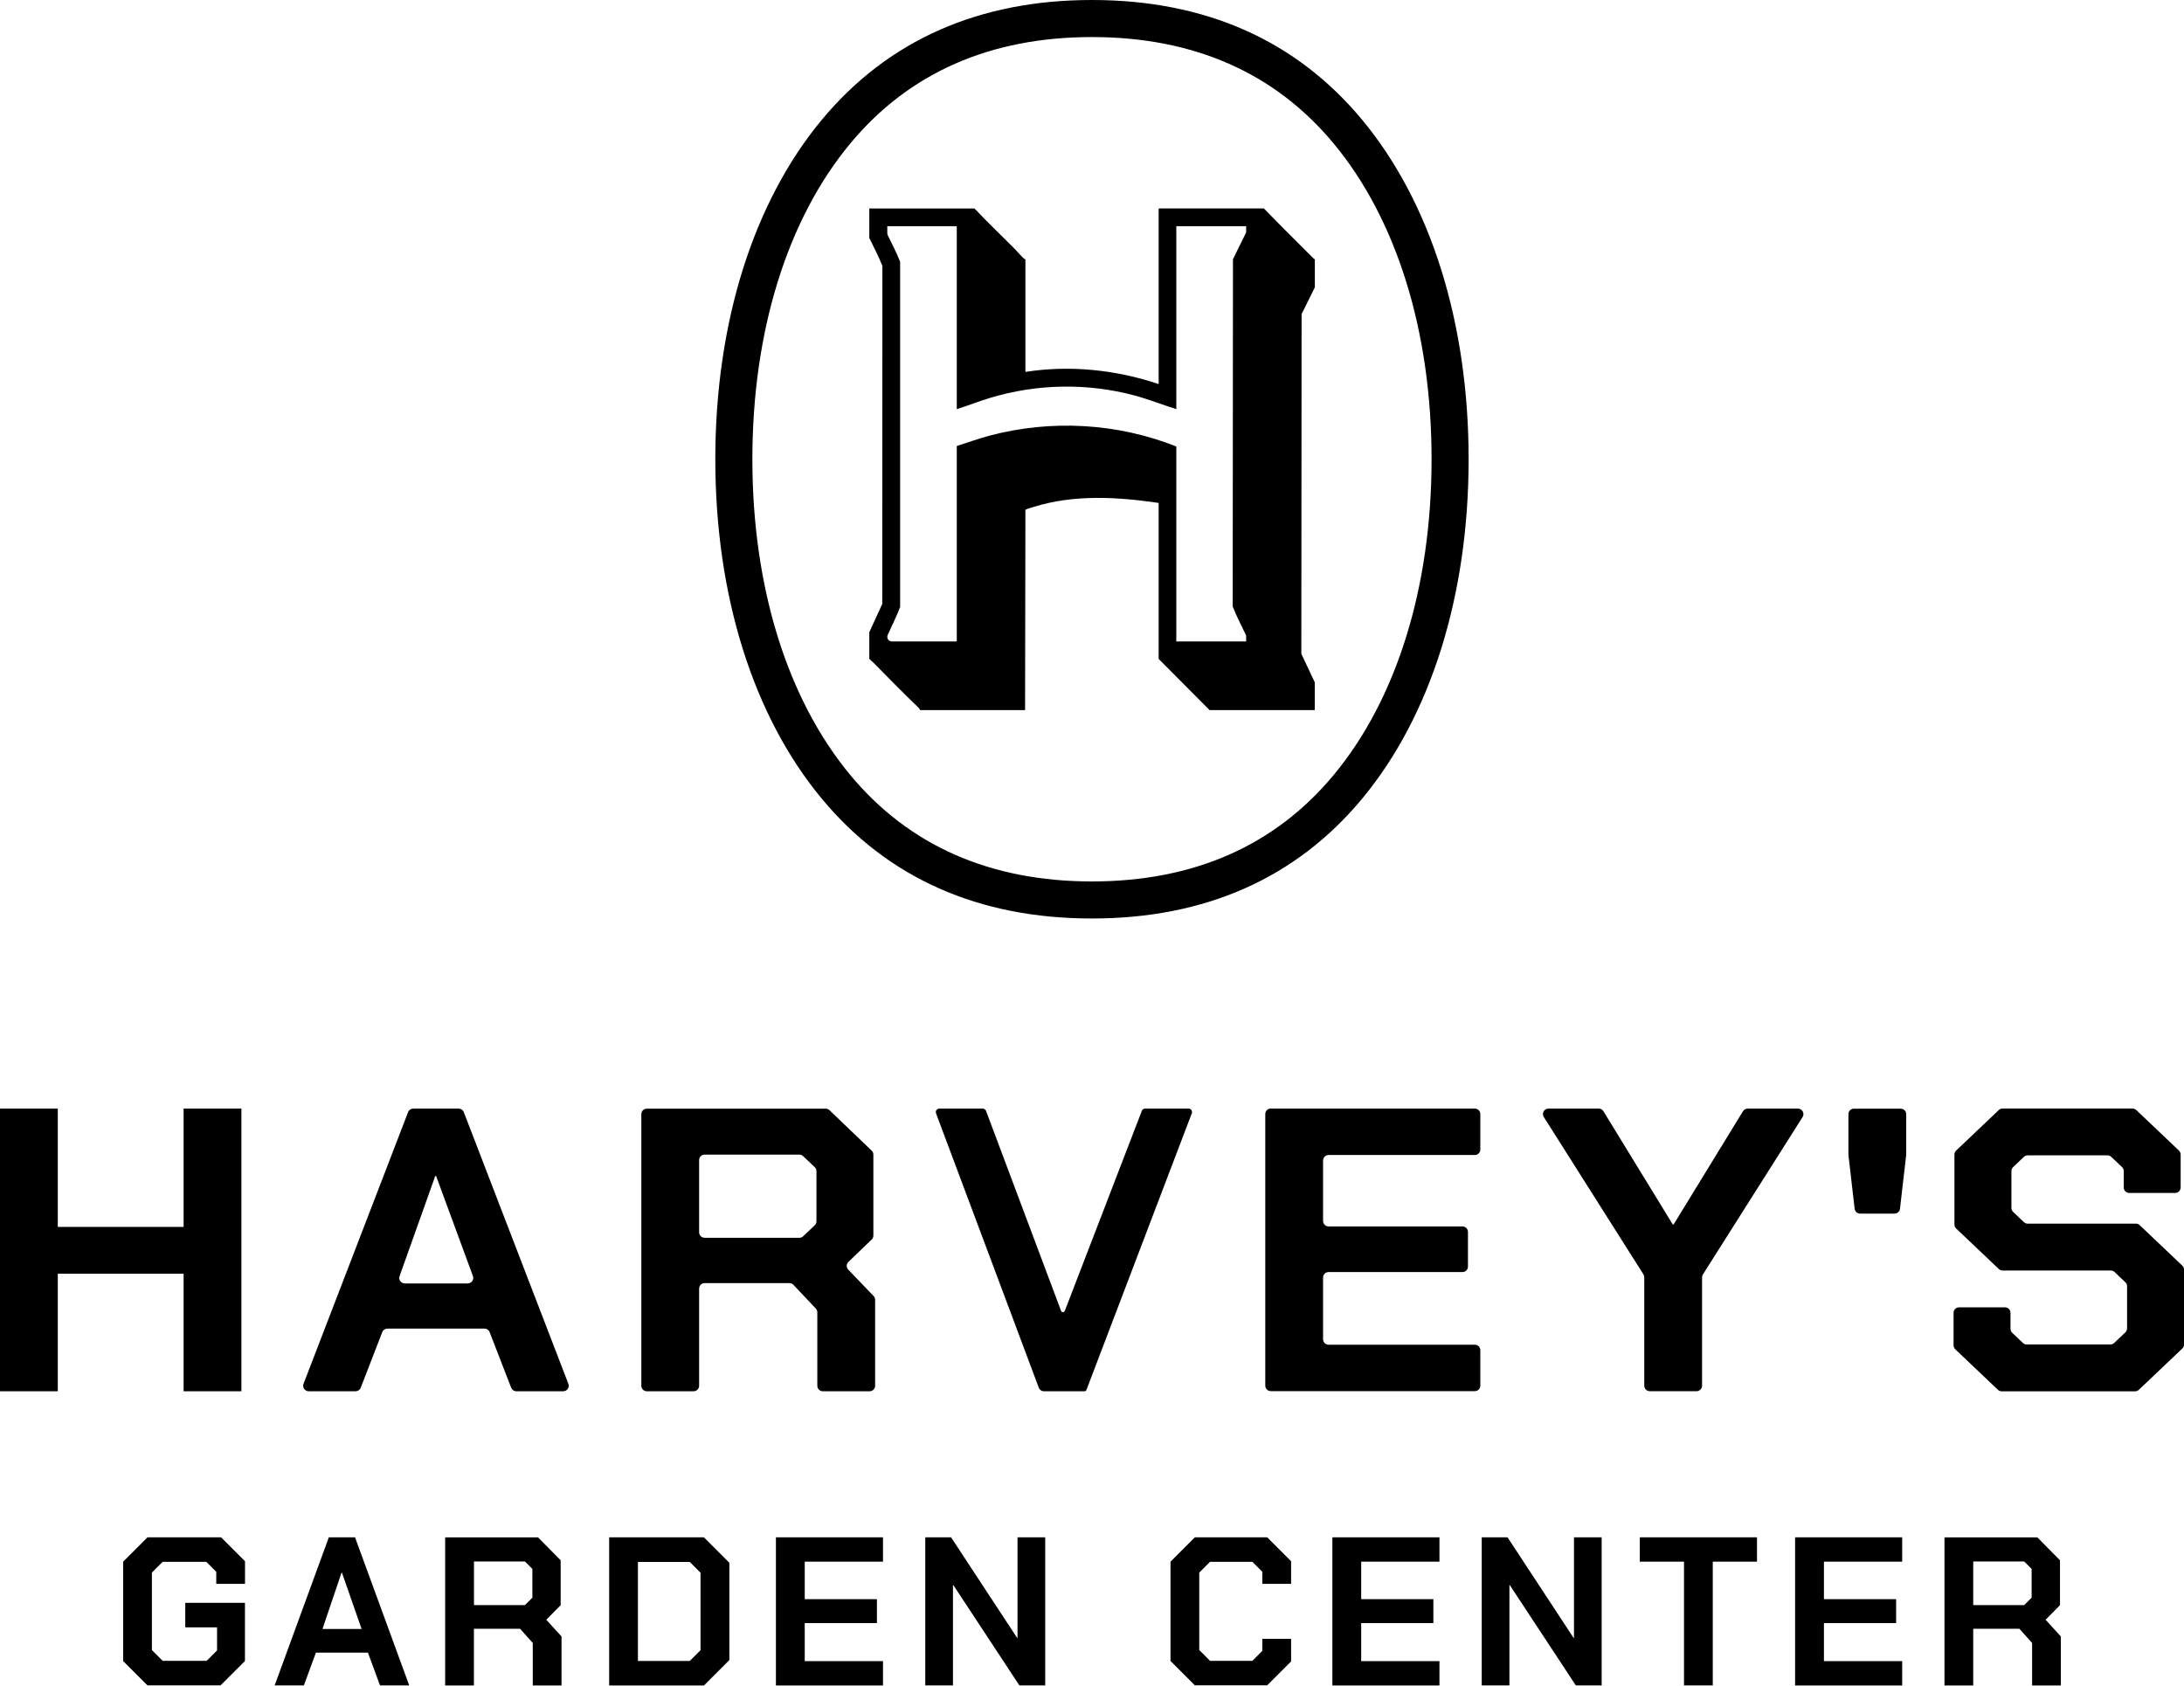
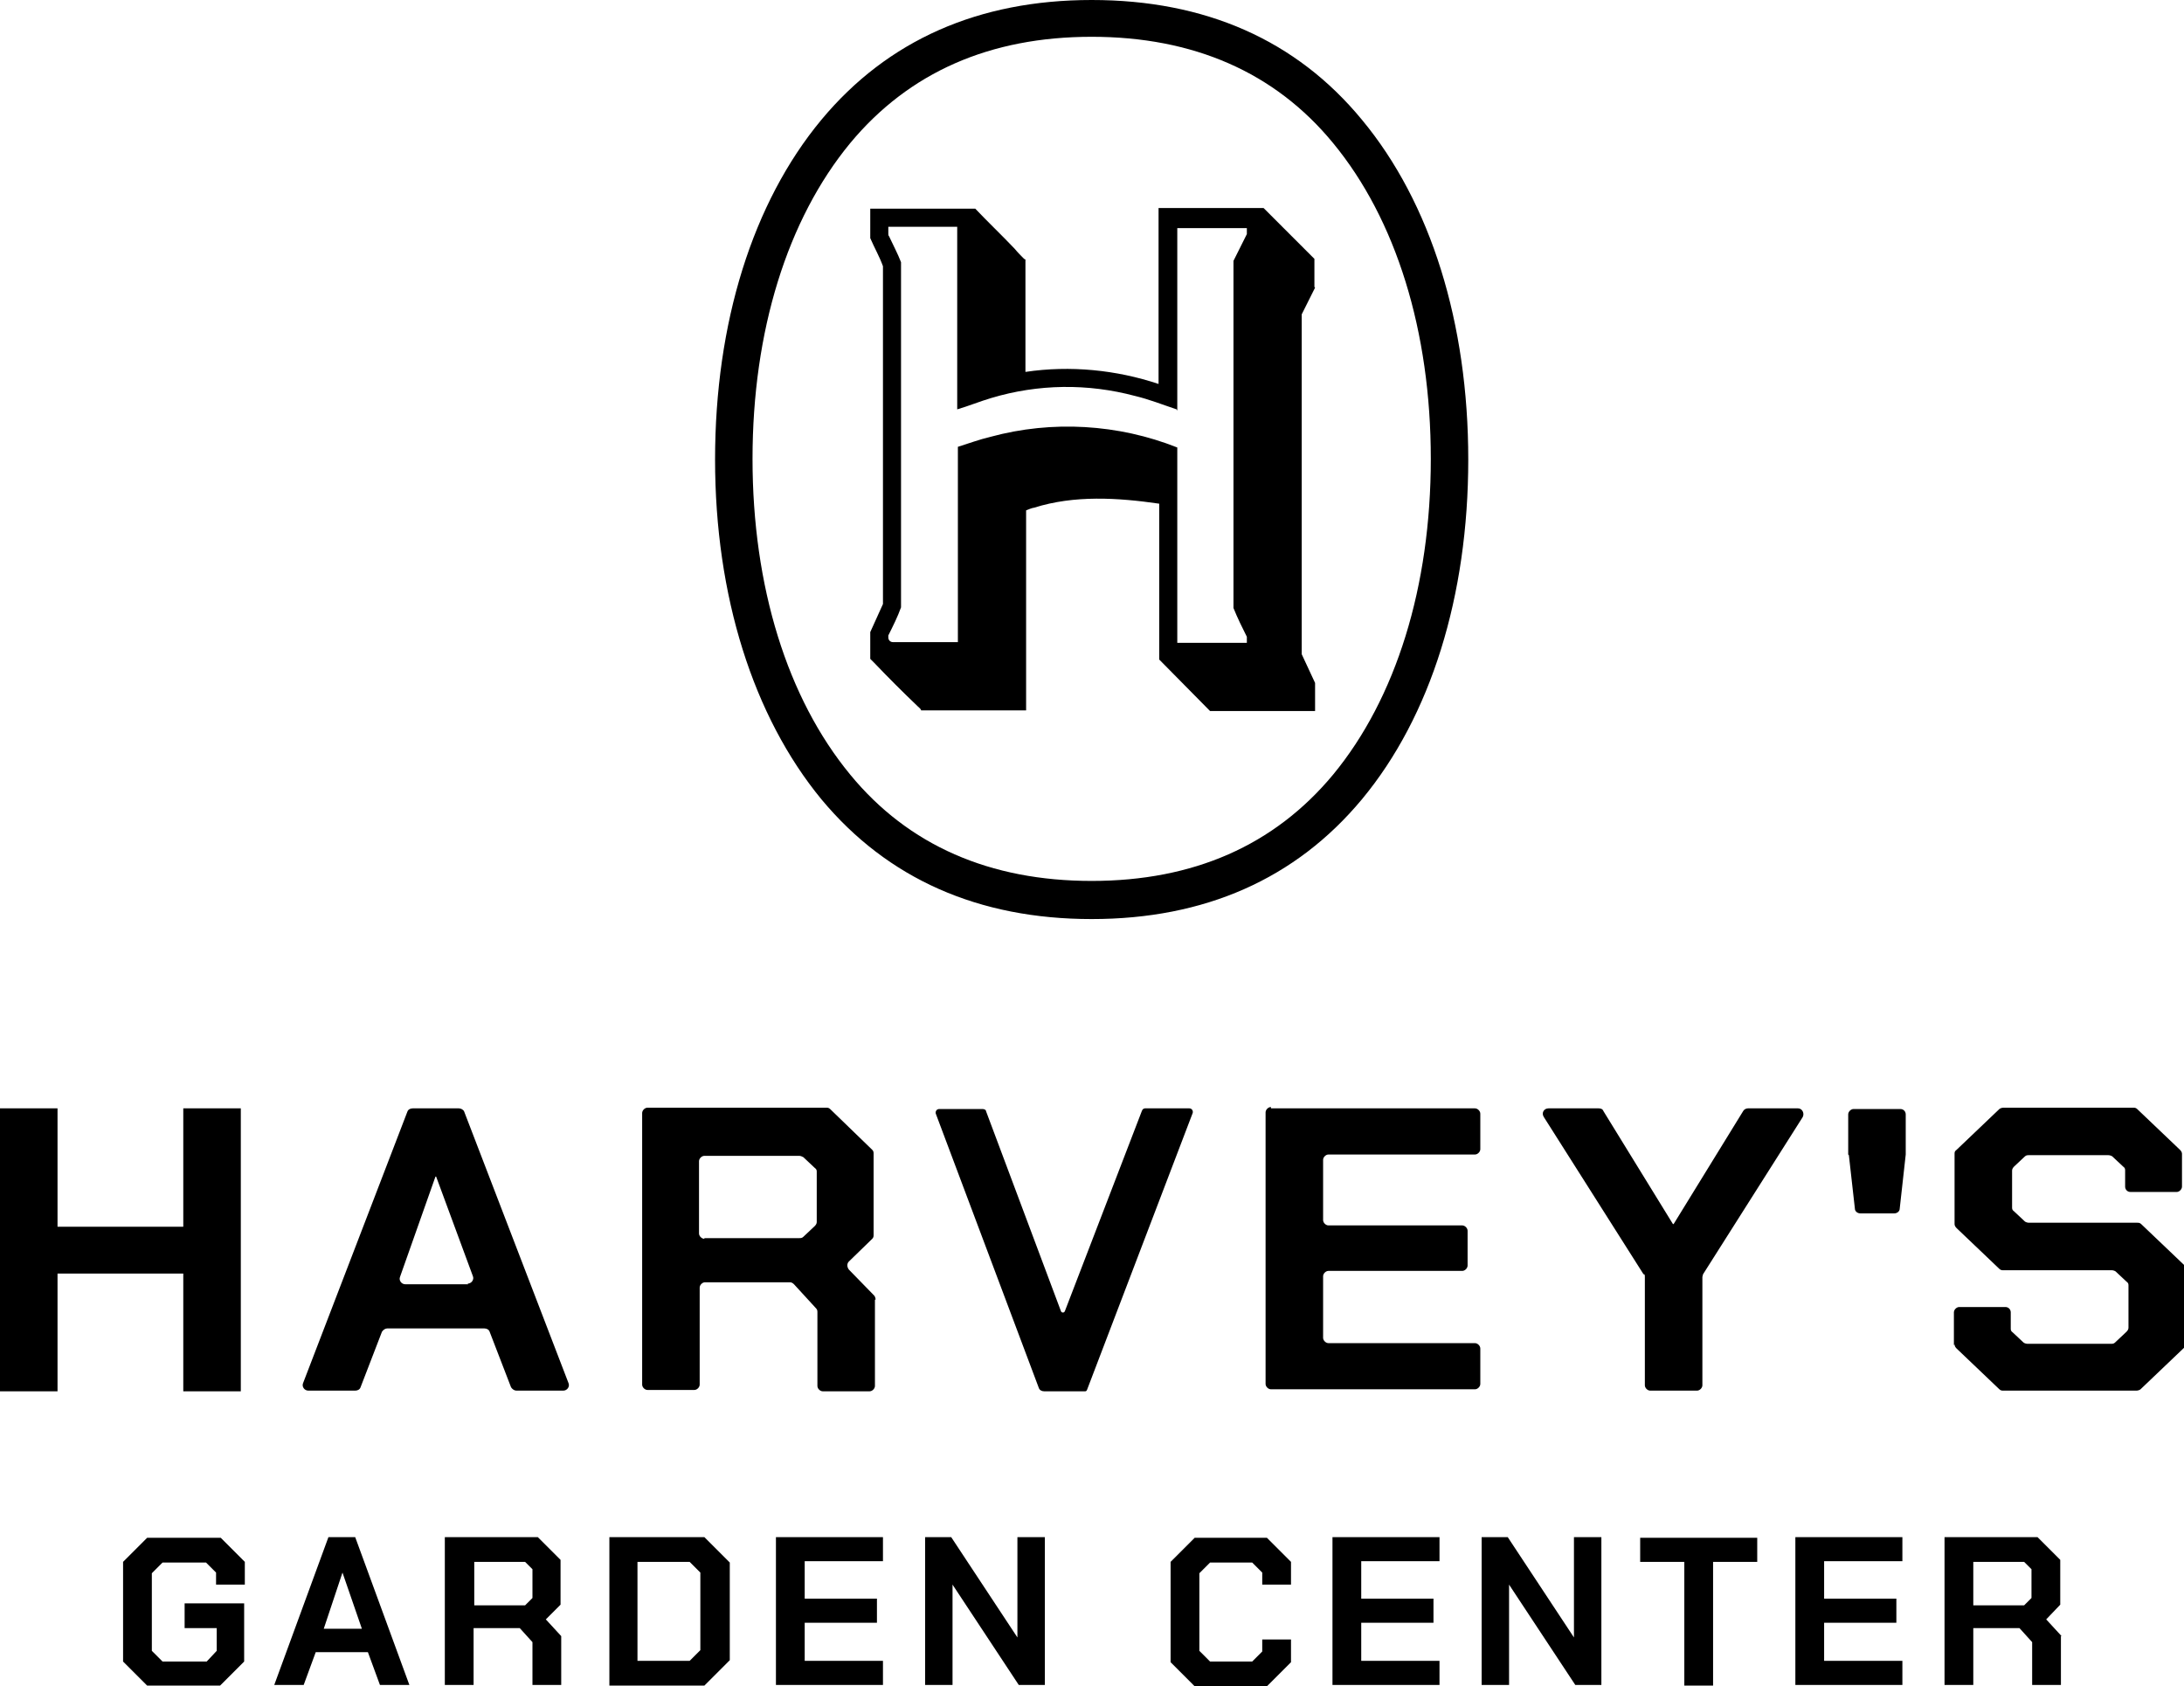
- <svg xmlns="http://www.w3.org/2000/svg" id="Layer_2" data-name="Layer 2" viewBox="0 0 326.51 251.99">
-   <defs>
-   </defs>
-   <g id="Layer_1-2" data-name="Layer 1">
-     <path class="cls-1" d="M0,165.74h8.64v17.69h18.81v-17.69h8.64v42.26h-8.64v-17.57H8.64v17.57H0v-42.26ZM61.82,165.74h6.75c.34,0,.65.21.77.53l15.63,40.61c.21.54-.19,1.12-.77,1.12h-7.01c-.34,0-.64-.21-.77-.53l-3.22-8.31c-.12-.32-.43-.53-.77-.53h-14.51c-.34,0-.64.21-.77.53l-3.22,8.31c-.12.32-.43.53-.77.53h-7.01c-.58,0-.98-.58-.77-1.12l15.63-40.61c.12-.32.43-.53.77-.53ZM69.93,191.88c.57,0,.97-.57.77-1.11l-5.5-14.95h-.13l-5.33,14.96c-.19.54.21,1.1.78,1.1h9.41ZM130.83,194.33v12.85c0,.45-.37.82-.82.82h-7c-.45,0-.82-.37-.82-.82v-10.98c0-.21-.08-.41-.22-.56l-3.35-3.55c-.16-.16-.37-.26-.6-.26h-12.68c-.45,0-.82.37-.82.82v14.53c0,.45-.37.82-.82.82h-7c-.45,0-.82-.37-.82-.82v-40.61c0-.45.37-.82.82-.82h26.74c.21,0,.42.08.57.23l6.31,6.05c.16.16.25.37.25.59v12.1c0,.22-.09.44-.25.59l-3.48,3.35c-.33.31-.34.83-.02,1.16l3.78,3.94c.15.15.23.36.23.57ZM105.34,185.06h14.16c.21,0,.41-.08.57-.23l1.73-1.64c.16-.16.26-.37.26-.6v-7.5c0-.23-.09-.44-.26-.6l-1.73-1.64c-.15-.15-.36-.23-.57-.23h-14.16c-.45,0-.82.37-.82.82v10.79c0,.45.37.82.82.82ZM177.69,165.74h-6.5c-.22,0-.42.14-.49.35l-11.51,29.89c-.1.26-.47.26-.56,0l-11.22-29.9c-.08-.2-.27-.34-.49-.34h-6.49c-.36,0-.62.36-.49.71l15.36,41.02c.12.32.43.53.77.53h6.07c.12,0,.24-.08.28-.19l15.76-41.38c.12-.34-.14-.69-.49-.69ZM189.98,165.74h30.51c.45,0,.82.37.82.82v5.3c0,.45-.37.82-.82.82h-21.87c-.45,0-.82.37-.82.82v9.04c0,.45.37.82.82.82h20.02c.45,0,.82.37.82.82v5.18c0,.45-.37.82-.82.82h-20.02c-.45,0-.82.37-.82.82v9.22c0,.45.37.82.82.82h21.87c.45,0,.82.37.82.82v5.3c0,.45-.37.82-.82.82h-30.51c-.45,0-.82-.37-.82-.82v-40.61c0-.45.37-.82.82-.82ZM245.7,190.53l-14.9-23.53c-.35-.55.05-1.26.7-1.26h7.51c.29,0,.55.15.7.39l10.37,16.93h.13l10.37-16.93c.15-.24.42-.39.7-.39h7.51c.65,0,1.04.72.7,1.26l-14.9,23.53c-.08.13-.13.28-.13.44v16.2c0,.45-.37.82-.82.82h-7c-.45,0-.82-.37-.82-.82v-16.2c0-.16-.04-.31-.13-.44ZM276.34,172.58v-6.01c0-.45.37-.82.82-.82h7c.45,0,.82.37.82.82v6.01s0,.06,0,.09l-.93,8.04c-.05.42-.4.73-.82.73h-5.14c-.42,0-.77-.31-.82-.73l-.93-8.04s0-.06,0-.09ZM292.06,201.13v-4.86c0-.45.37-.82.82-.82h6.87c.45,0,.82.37.82.82v2.39c0,.23.09.44.26.6l1.6,1.52c.15.15.36.23.57.23h12.5c.21,0,.41-.08.57-.23l1.67-1.58c.16-.16.26-.37.26-.6v-6.3c0-.23-.09-.44-.26-.6l-1.6-1.52c-.15-.15-.36-.23-.57-.23h-16.18c-.21,0-.41-.08-.57-.23l-6.37-6.05c-.16-.16-.26-.37-.26-.6v-10.46c0-.23.09-.44.26-.6l6.37-6.05c.15-.15.36-.23.57-.23h19.42c.21,0,.41.08.57.23l6.37,6.05c.16.16.26.37.26.6v4.92c0,.45-.37.82-.82.82h-6.87c-.45,0-.82-.37-.82-.82v-2.45c0-.23-.09-.44-.26-.6l-1.6-1.52c-.15-.15-.36-.23-.57-.23h-11.93c-.21,0-.41.08-.57.23l-1.6,1.52c-.16.16-.26.37-.26.6v5.51c0,.23.09.44.26.6l1.6,1.52c.15.15.36.23.57.23h16.18c.21,0,.41.08.57.23l6.37,6.05c.16.16.26.37.26.6v11.19c0,.23-.09.44-.26.6l-6.5,6.17c-.15.15-.36.23-.57.23h-19.93c-.21,0-.41-.08-.57-.23l-6.37-6.05c-.16-.16-.26-.37-.26-.6ZM163.25,5.54c15.21,0,27.36,5.35,36.13,15.91,9.44,11.37,14.64,28.13,14.64,47.21s-5.2,35.85-14.64,47.21c-8.77,10.56-20.92,15.91-36.13,15.91s-27.36-5.35-36.13-15.91c-9.44-11.37-14.64-28.13-14.64-47.21s5.2-35.85,14.64-47.21c8.77-10.56,20.92-15.91,36.13-15.91M163.25,0c-16.93,0-30.52,6.03-40.39,17.91-10.26,12.36-15.92,30.38-15.92,50.75s5.65,38.39,15.92,50.75c9.87,11.89,23.46,17.91,40.39,17.91s30.52-6.03,40.39-17.91c10.26-12.36,15.92-30.38,15.92-50.75s-5.65-38.39-15.92-50.75C193.78,6.03,180.19,0,163.25,0h0ZM196.56,42.98l-1.97,3.98-.04,50.79,2.01,4.26v4.15h-15.73s-7.61-7.65-7.61-7.65v-23.32s0,0,0,0c-6.21-.91-12.69-1.29-18.68.6-.25.08-.99.28-1.17.38-.03.02-.06.03-.07.07l-.05,29.92h-15.68c-.09-.21-.29-.4-.46-.56-2.2-2.13-4.37-4.31-6.5-6.5-.09-.09-.65-.56-.65-.62v-3.96s1.94-4.23,1.94-4.23l.02-50.53c-.56-1.43-1.3-2.8-1.96-4.19v-4.4h15.73c1.91,2.03,3.97,3.98,5.94,5.97.45.46.98,1.08,1.44,1.52.03.03.23.11.23.12v16.82c6.66-1.04,13.56-.32,19.92,1.82v-26.26s15.73,0,15.73,0c2.35,2.43,4.78,4.83,7.18,7.23.13.13.28.3.44.38v4.19ZM175.86,61.17s0,0,0,0c-2.08-.66-4.12-1.47-6.23-2.04-7.06-1.89-14.53-1.76-21.53.33-1.71.51-3.36,1.18-5.06,1.71v-27.28s-.07-.07-.07-.07h-10.32s0,.98,0,.98c0,.15.03.29.1.43.62,1.29,1.3,2.56,1.82,3.9v51.61c-.53,1.43-1.24,2.8-1.86,4.19-.04.09-.06.19-.06.28h0c0,.38.31.69.69.69h9.63s.07-.07.07-.07v-29.15c1.62-.51,3.22-1.1,4.87-1.54,9.22-2.45,19.1-1.9,27.95,1.61v29.15s10.44,0,10.44,0v-.89c-.68-1.44-1.43-2.85-2.01-4.33l.04-51.93,1.97-4v-.93s-10.44,0-10.44,0v27.35ZM18.41,248.35v-14.87l3.64-3.64h11.01l3.57,3.57v3.38h-4.3v-1.8l-1.49-1.49h-6.52l-1.61,1.61v11.58l1.61,1.61h6.58l1.55-1.55v-3.45h-4.75v-3.67h8.92v8.7l-3.64,3.64h-10.94l-3.64-3.64ZM49.16,229.84h3.92l8.1,22.14h-4.37l-1.8-4.9h-7.78l-1.8,4.9h-4.37l8.1-22.14ZM54.06,243.54l-2.94-8.42h-.06l-2.85,8.42h5.85ZM83.95,244.65v7.34h-4.3v-6.36l-1.9-2.12h-6.9v8.48h-4.3v-22.14h13.89l3.38,3.42v6.71l-2.15,2.18,2.28,2.5ZM70.86,239.97h7.62l1.11-1.11v-4.3l-1.11-1.11h-7.62v6.52ZM91.07,229.84h14.17l3.8,3.8v14.55l-3.8,3.8h-14.17v-22.14ZM103.12,248.32l1.61-1.61v-11.58l-1.61-1.61h-7.75v14.8h7.75ZM116,229.84h16.01v3.64h-11.7v5.6h10.79v3.58h-10.79v5.69h11.7v3.64h-16.01v-22.14ZM138.33,229.84h3.86l9.87,15.03h.06v-15.03h4.14v22.14h-3.86l-9.87-14.99h-.06v14.99h-4.14v-22.14ZM174.99,248.35v-14.87l3.64-3.64h10.82l3.57,3.57v3.38h-4.3v-1.8l-1.49-1.49h-6.33l-1.61,1.61v11.58l1.61,1.61h6.33l1.49-1.49v-1.8h4.3v3.38l-3.57,3.57h-10.82l-3.64-3.64ZM199.19,229.84h16.01v3.64h-11.7v5.6h10.79v3.58h-10.79v5.69h11.7v3.64h-16.01v-22.14ZM221.52,229.84h3.86l9.87,15.03h.06v-15.03h4.14v22.14h-3.86l-9.87-14.99h-.06v14.99h-4.14v-22.14ZM251.76,233.48h-6.61v-3.64h17.52v3.64h-6.61v18.5h-4.3v-18.5ZM268.37,229.84h16.01v3.64h-11.7v5.6h10.79v3.58h-10.79v5.69h11.7v3.64h-16.01v-22.14ZM308.1,244.65v7.34h-4.3v-6.36l-1.9-2.12h-6.9v8.48h-4.3v-22.14h13.89l3.38,3.42v6.71l-2.15,2.18,2.28,2.5ZM295,239.97h7.62l1.11-1.11v-4.3l-1.11-1.11h-7.62v6.52Z" />
+ <svg xmlns="http://www.w3.org/2000/svg" id="a" viewBox="0 0 326.5 252">
+   <g id="b">
+     <path d="M0,165.7h8.6v17.7h18.8v-17.7h8.6v42.3h-8.6v-17.6H8.6v17.6H0v-42.3ZM61.8,165.7h6.8c.3,0,.7.2.8.5l15.6,40.6c.2.5-.2,1.1-.8,1.1h-7c-.3,0-.6-.2-.8-.5l-3.2-8.3c-.1-.3-.4-.5-.8-.5h-14.5c-.3,0-.6.2-.8.5l-3.2,8.3c-.1.3-.4.5-.8.5h-7c-.6,0-1-.6-.8-1.1l15.6-40.6c.1-.3.4-.5.8-.5h0ZM69.9,191.9c.6,0,1-.6.8-1.1l-5.5-14.9h-.1l-5.3,15c-.2.5.2,1.1.8,1.1h9.4ZM130.8,194.3v12.9c0,.4-.4.8-.8.8h-7c-.4,0-.8-.4-.8-.8v-11c0-.2,0-.4-.2-.6l-3.3-3.6c-.2-.2-.4-.3-.6-.3h-12.7c-.4,0-.8.4-.8.8v14.5c0,.4-.4.8-.8.8h-7c-.4,0-.8-.4-.8-.8v-40.6c0-.4.4-.8.8-.8h26.7c.2,0,.4,0,.6.2l6.3,6.1c.2.2.2.4.2.6v12.1c0,.2,0,.4-.2.6l-3.5,3.4c-.3.3-.3.8,0,1.2l3.8,3.9c.1.1.2.4.2.6h0ZM105.3,185.1h14.2c.2,0,.4,0,.6-.2l1.7-1.6c.2-.2.3-.4.3-.6v-7.5c0-.2,0-.4-.3-.6l-1.7-1.6c-.2-.1-.4-.2-.6-.2h-14.2c-.4,0-.8.4-.8.8v10.8c0,.4.4.8.8.8h0ZM177.7,165.7h-6.5c-.2,0-.4.1-.5.4l-11.5,29.9c-.1.3-.5.3-.6,0l-11.2-29.9c0-.2-.3-.3-.5-.3h-6.5c-.4,0-.6.4-.5.7l15.4,41c.1.3.4.5.8.5h6.1c.1,0,.2,0,.3-.2l15.8-41.4c.1-.3-.1-.7-.5-.7h0ZM190,165.7h30.5c.4,0,.8.4.8.8v5.3c0,.4-.4.8-.8.8h-21.9c-.4,0-.8.4-.8.8v9c0,.4.4.8.8.8h20c.4,0,.8.4.8.8v5.2c0,.4-.4.8-.8.8h-20c-.4,0-.8.4-.8.8v9.2c0,.4.4.8.8.8h21.9c.4,0,.8.4.8.8v5.3c0,.4-.4.8-.8.8h-30.5c-.4,0-.8-.4-.8-.8v-40.6c0-.4.4-.8.8-.8h0ZM245.7,190.5l-14.9-23.5c-.4-.6,0-1.3.7-1.3h7.5c.3,0,.6.1.7.4l10.4,16.9h.1l10.4-16.9c.1-.2.4-.4.7-.4h7.5c.6,0,1,.7.7,1.3l-14.9,23.5c0,.1-.1.3-.1.4v16.2c0,.4-.4.8-.8.8h-7c-.4,0-.8-.4-.8-.8v-16.2c0-.2,0-.3-.1-.4h0ZM276.3,172.6v-6c0-.4.4-.8.8-.8h7c.5,0,.8.4.8.8v6h0c0,0-.9,8.1-.9,8.1,0,.4-.4.7-.8.7h-5.1c-.4,0-.8-.3-.8-.7l-.9-8h0ZM292.1,201.1v-4.9c0-.4.4-.8.8-.8h6.9c.5,0,.8.4.8.8v2.4c0,.2,0,.4.3.6l1.6,1.5c.1.1.4.2.6.2h12.5c.2,0,.4,0,.6-.2l1.7-1.6c.2-.2.3-.4.3-.6v-6.3c0-.2,0-.4-.3-.6l-1.6-1.5c-.1-.1-.4-.2-.6-.2h-16.2c-.2,0-.4,0-.6-.2l-6.4-6.1c-.2-.2-.3-.4-.3-.6v-10.5c0-.2,0-.4.3-.6l6.4-6.1c.1-.1.4-.2.6-.2h19.4c.2,0,.4,0,.6.2l6.4,6.1c.2.2.3.4.3.6v4.9c0,.4-.4.8-.8.8h-6.9c-.5,0-.8-.4-.8-.8v-2.4c0-.2,0-.4-.3-.6l-1.6-1.5c-.1-.1-.4-.2-.6-.2h-11.9c-.2,0-.4,0-.6.2l-1.6,1.5c-.2.2-.3.4-.3.6v5.5c0,.2,0,.4.3.6l1.6,1.5c.1.1.4.2.6.2h16.2c.2,0,.4,0,.6.2l6.4,6.1c.2.2.3.4.3.6v11.2c0,.2,0,.4-.3.6l-6.5,6.2c-.1.1-.4.2-.6.2h-19.9c-.2,0-.4,0-.6-.2l-6.4-6.1c-.2-.2-.3-.4-.3-.6h0ZM163.2,5.5c15.2,0,27.4,5.3,36.1,15.9,9.4,11.4,14.6,28.1,14.6,47.2s-5.2,35.8-14.6,47.2c-8.8,10.6-20.9,15.9-36.1,15.9s-27.4-5.3-36.1-15.9c-9.4-11.4-14.6-28.1-14.6-47.2s5.2-35.8,14.6-47.2c8.8-10.6,20.9-15.9,36.1-15.9M163.2,0c-16.9,0-30.5,6-40.4,17.9-10.3,12.4-15.9,30.4-15.9,50.8s5.7,38.4,15.9,50.8c9.9,11.9,23.5,17.9,40.4,17.9s30.5-6,40.4-17.9c10.3-12.4,15.9-30.4,15.9-50.8s-5.6-38.4-15.9-50.8C193.8,6,180.2,0,163.2,0h0ZM196.6,43l-2,4v50.8s2,4.3,2,4.3v4.2h-15.7l-7.6-7.7v-23.3h0c-6.2-.9-12.7-1.3-18.7.6-.2,0-1,.3-1.2.4,0,0,0,0,0,0v29.9h-15.7c0-.2-.3-.4-.5-.6-2.2-2.1-4.4-4.3-6.5-6.5,0,0-.6-.6-.6-.6v-4l1.9-4.2v-50.5c-.5-1.4-1.3-2.8-1.9-4.2v-4.4h15.7c1.9,2,4,4,5.9,6,.4.5,1,1.1,1.4,1.5,0,0,.2.1.2.1v16.8c6.7-1,13.6-.3,19.9,1.8v-26.3h15.7c2.4,2.4,4.8,4.8,7.2,7.2.1.1.3.3.4.4v4.2h0ZM175.9,61.2h0c-2.1-.7-4.1-1.5-6.2-2-7.1-1.9-14.5-1.8-21.5.3-1.7.5-3.4,1.2-5.1,1.7v-27.3h0c0,0-10.3,0-10.3,0v1c0,.2,0,.3.1.4.6,1.3,1.3,2.6,1.8,3.9v51.6c-.5,1.4-1.2,2.8-1.9,4.2,0,0,0,.2,0,.3h0c0,.4.3.7.7.7h9.7v-29.2c1.6-.5,3.2-1.1,4.9-1.5,9.2-2.5,19.1-1.9,27.9,1.6v29.2h10.4v-.9c-.7-1.4-1.4-2.8-2-4.3v-51.9s2-4,2-4v-.9h-10.4v27.3h0ZM18.4,248.4v-14.9l3.6-3.6h11l3.6,3.6v3.4h-4.3v-1.8l-1.5-1.5h-6.5l-1.6,1.6v11.6l1.6,1.6h6.6l1.5-1.6v-3.4h-4.8v-3.7h8.9v8.7l-3.6,3.6h-10.9l-3.6-3.6h0ZM49.2,229.8h3.9l8.1,22.1h-4.4l-1.8-4.9h-7.8l-1.8,4.9h-4.4s8.1-22.1,8.1-22.1ZM54.1,243.5l-2.9-8.4h0l-2.8,8.4h5.8ZM83.9,244.6v7.3h-4.3v-6.4l-1.9-2.1h-6.9v8.5h-4.3v-22.1h13.9l3.4,3.4v6.7l-2.2,2.2,2.3,2.5h0ZM70.9,240h7.6l1.1-1.1v-4.3l-1.1-1.1h-7.6v6.5ZM91.1,229.8h14.2l3.8,3.8v14.6l-3.8,3.8h-14.2v-22.1h0ZM103.1,248.3l1.6-1.6v-11.6l-1.6-1.6h-7.8v14.8h7.8ZM116,229.8h16v3.6h-11.7v5.6h10.8v3.6h-10.8v5.7h11.7v3.6h-16v-22.1h0ZM138.3,229.8h3.9l9.9,15h0v-15h4.1v22.1h-3.9l-9.9-15h0v15h-4.1v-22.1ZM175,248.4v-14.9l3.6-3.6h10.8l3.6,3.6v3.4h-4.3v-1.8l-1.5-1.5h-6.3l-1.6,1.6v11.6l1.6,1.6h6.3l1.5-1.5v-1.8h4.3v3.4l-3.6,3.6h-10.8l-3.6-3.6h0ZM199.2,229.8h16v3.6h-11.7v5.6h10.8v3.6h-10.8v5.7h11.7v3.6h-16v-22.1h0ZM221.5,229.8h3.9l9.9,15h0v-15h4.1v22.1h-3.9l-9.9-15h0v15h-4.1v-22.1ZM251.8,233.5h-6.6v-3.6h17.5v3.6h-6.6v18.5h-4.3v-18.5ZM268.4,229.8h16v3.6h-11.7v5.6h10.8v3.6h-10.8v5.7h11.7v3.6h-16v-22.1h0ZM308.1,244.6v7.3h-4.3v-6.4l-1.9-2.1h-6.9v8.5h-4.3v-22.1h13.9l3.4,3.4v6.7l-2.1,2.2,2.3,2.5h0ZM295,240h7.6l1.1-1.1v-4.3l-1.1-1.1h-7.6v6.5Z" />
  </g>
</svg>
